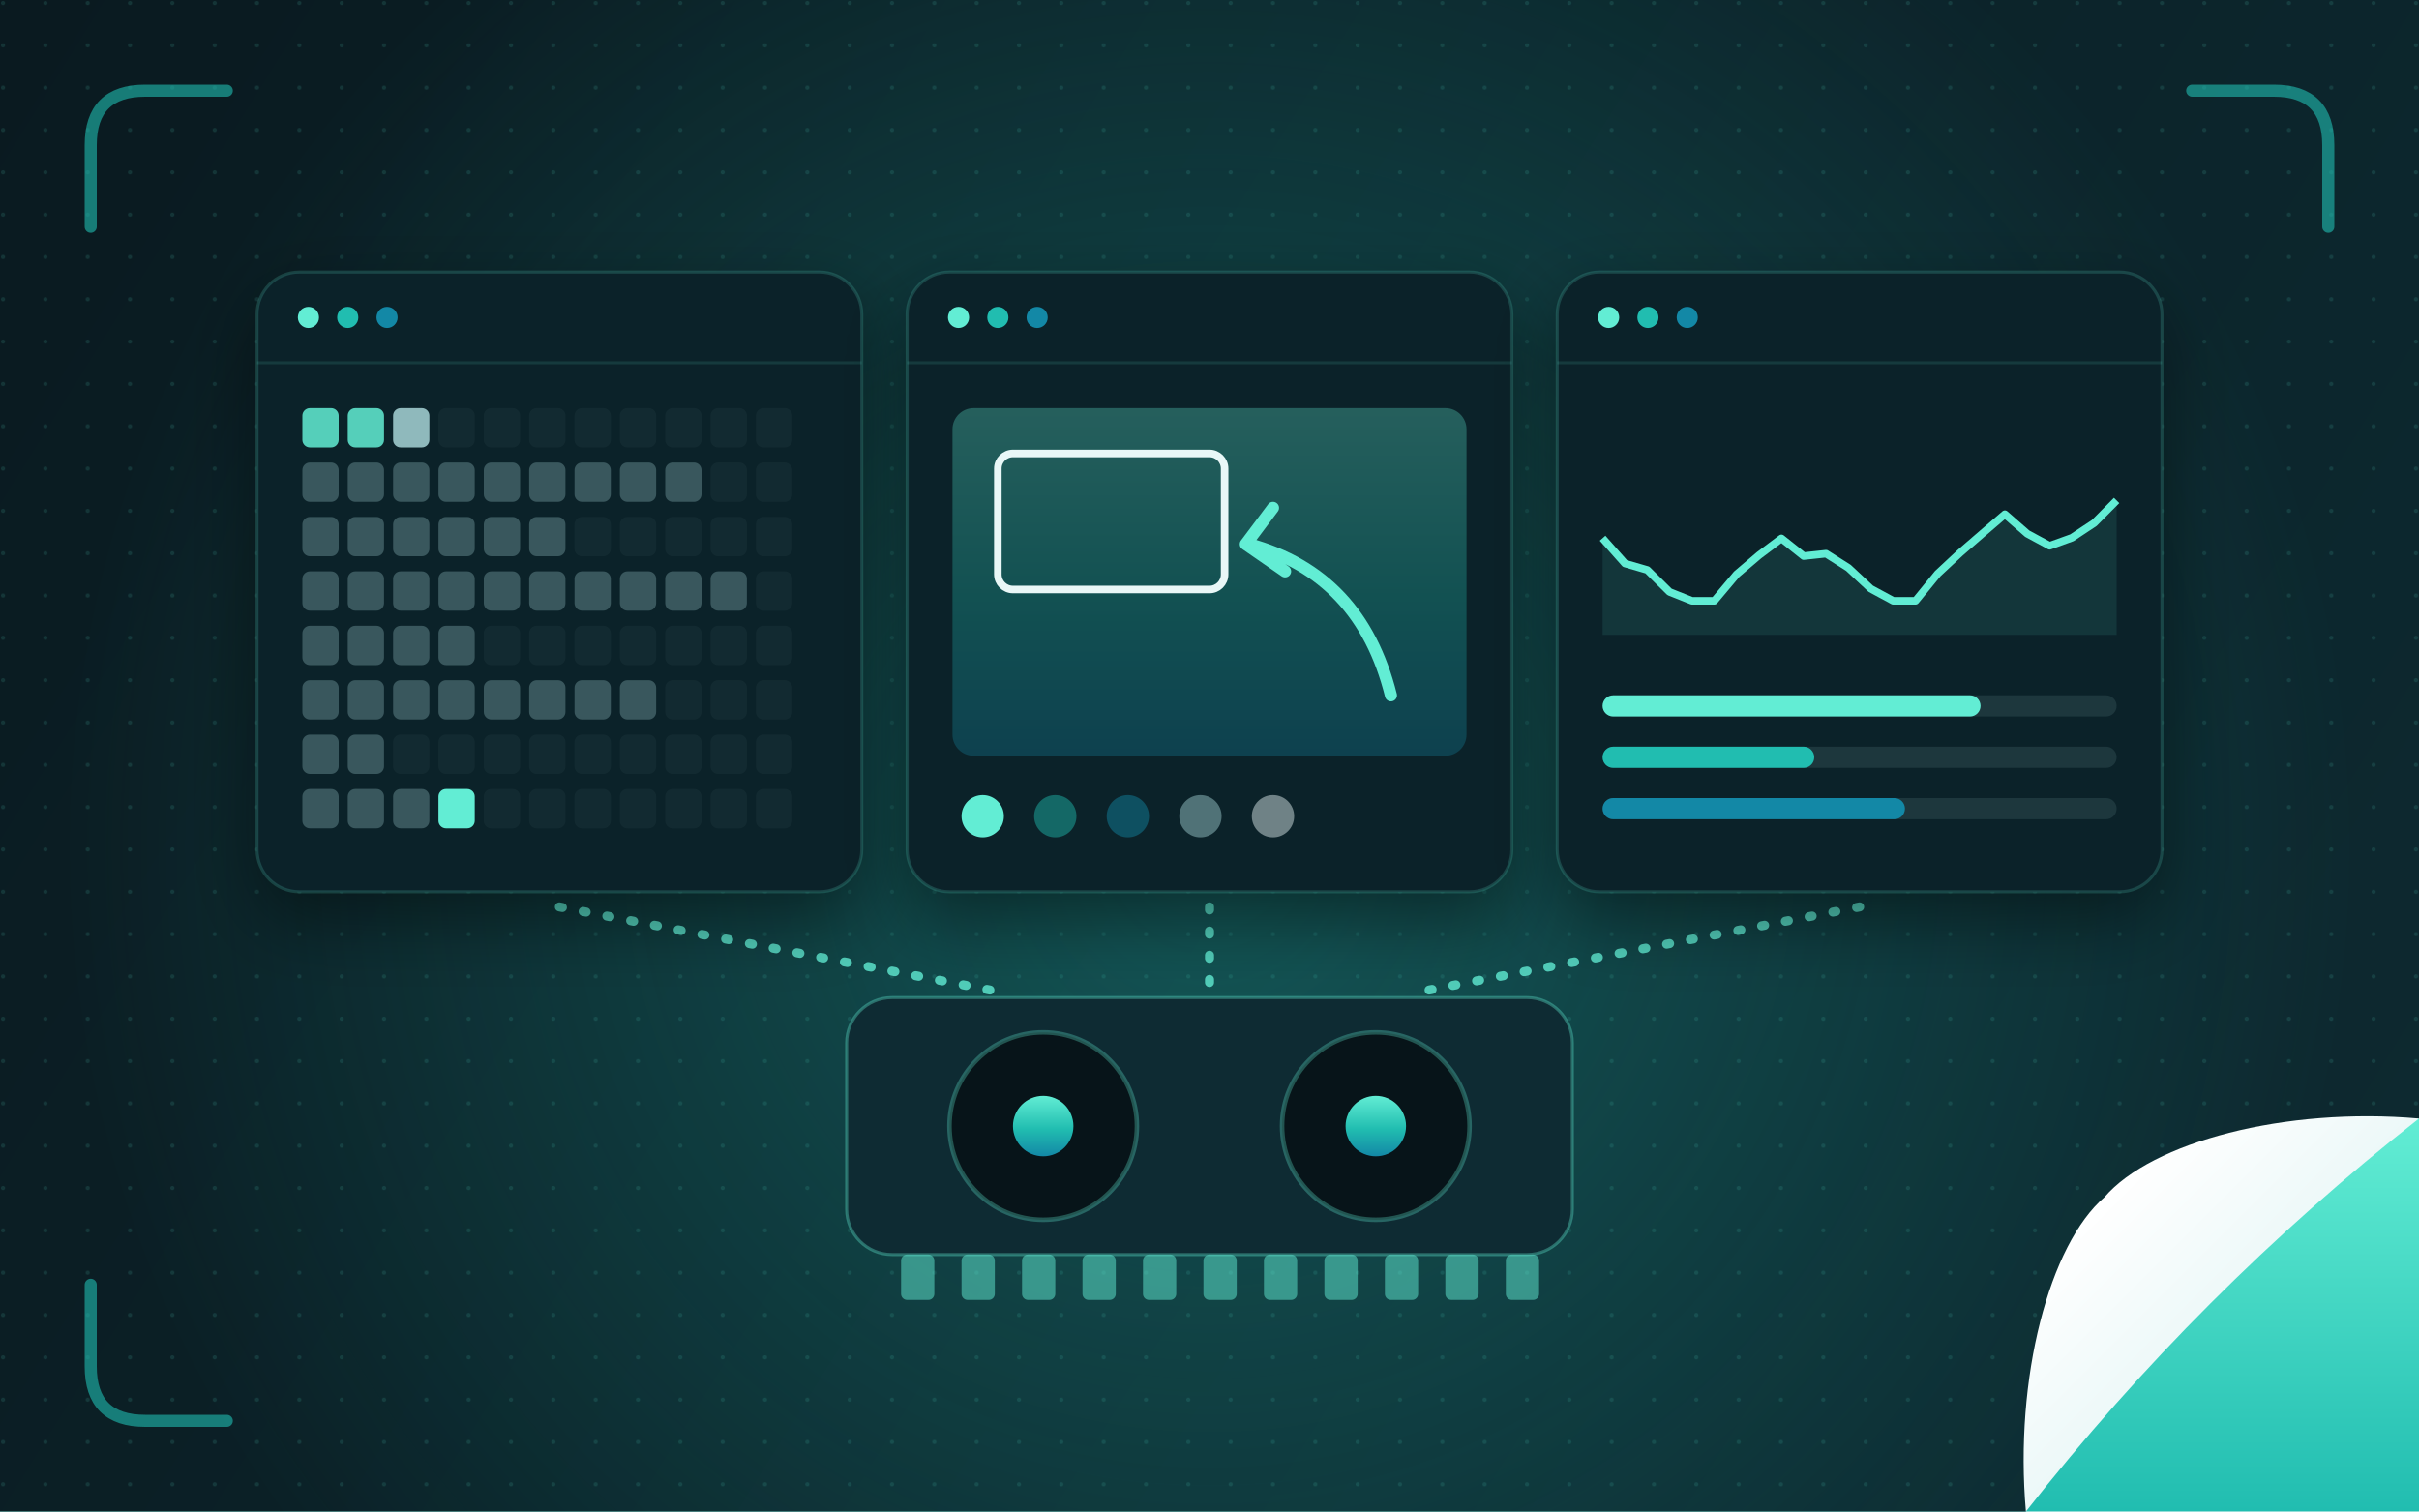
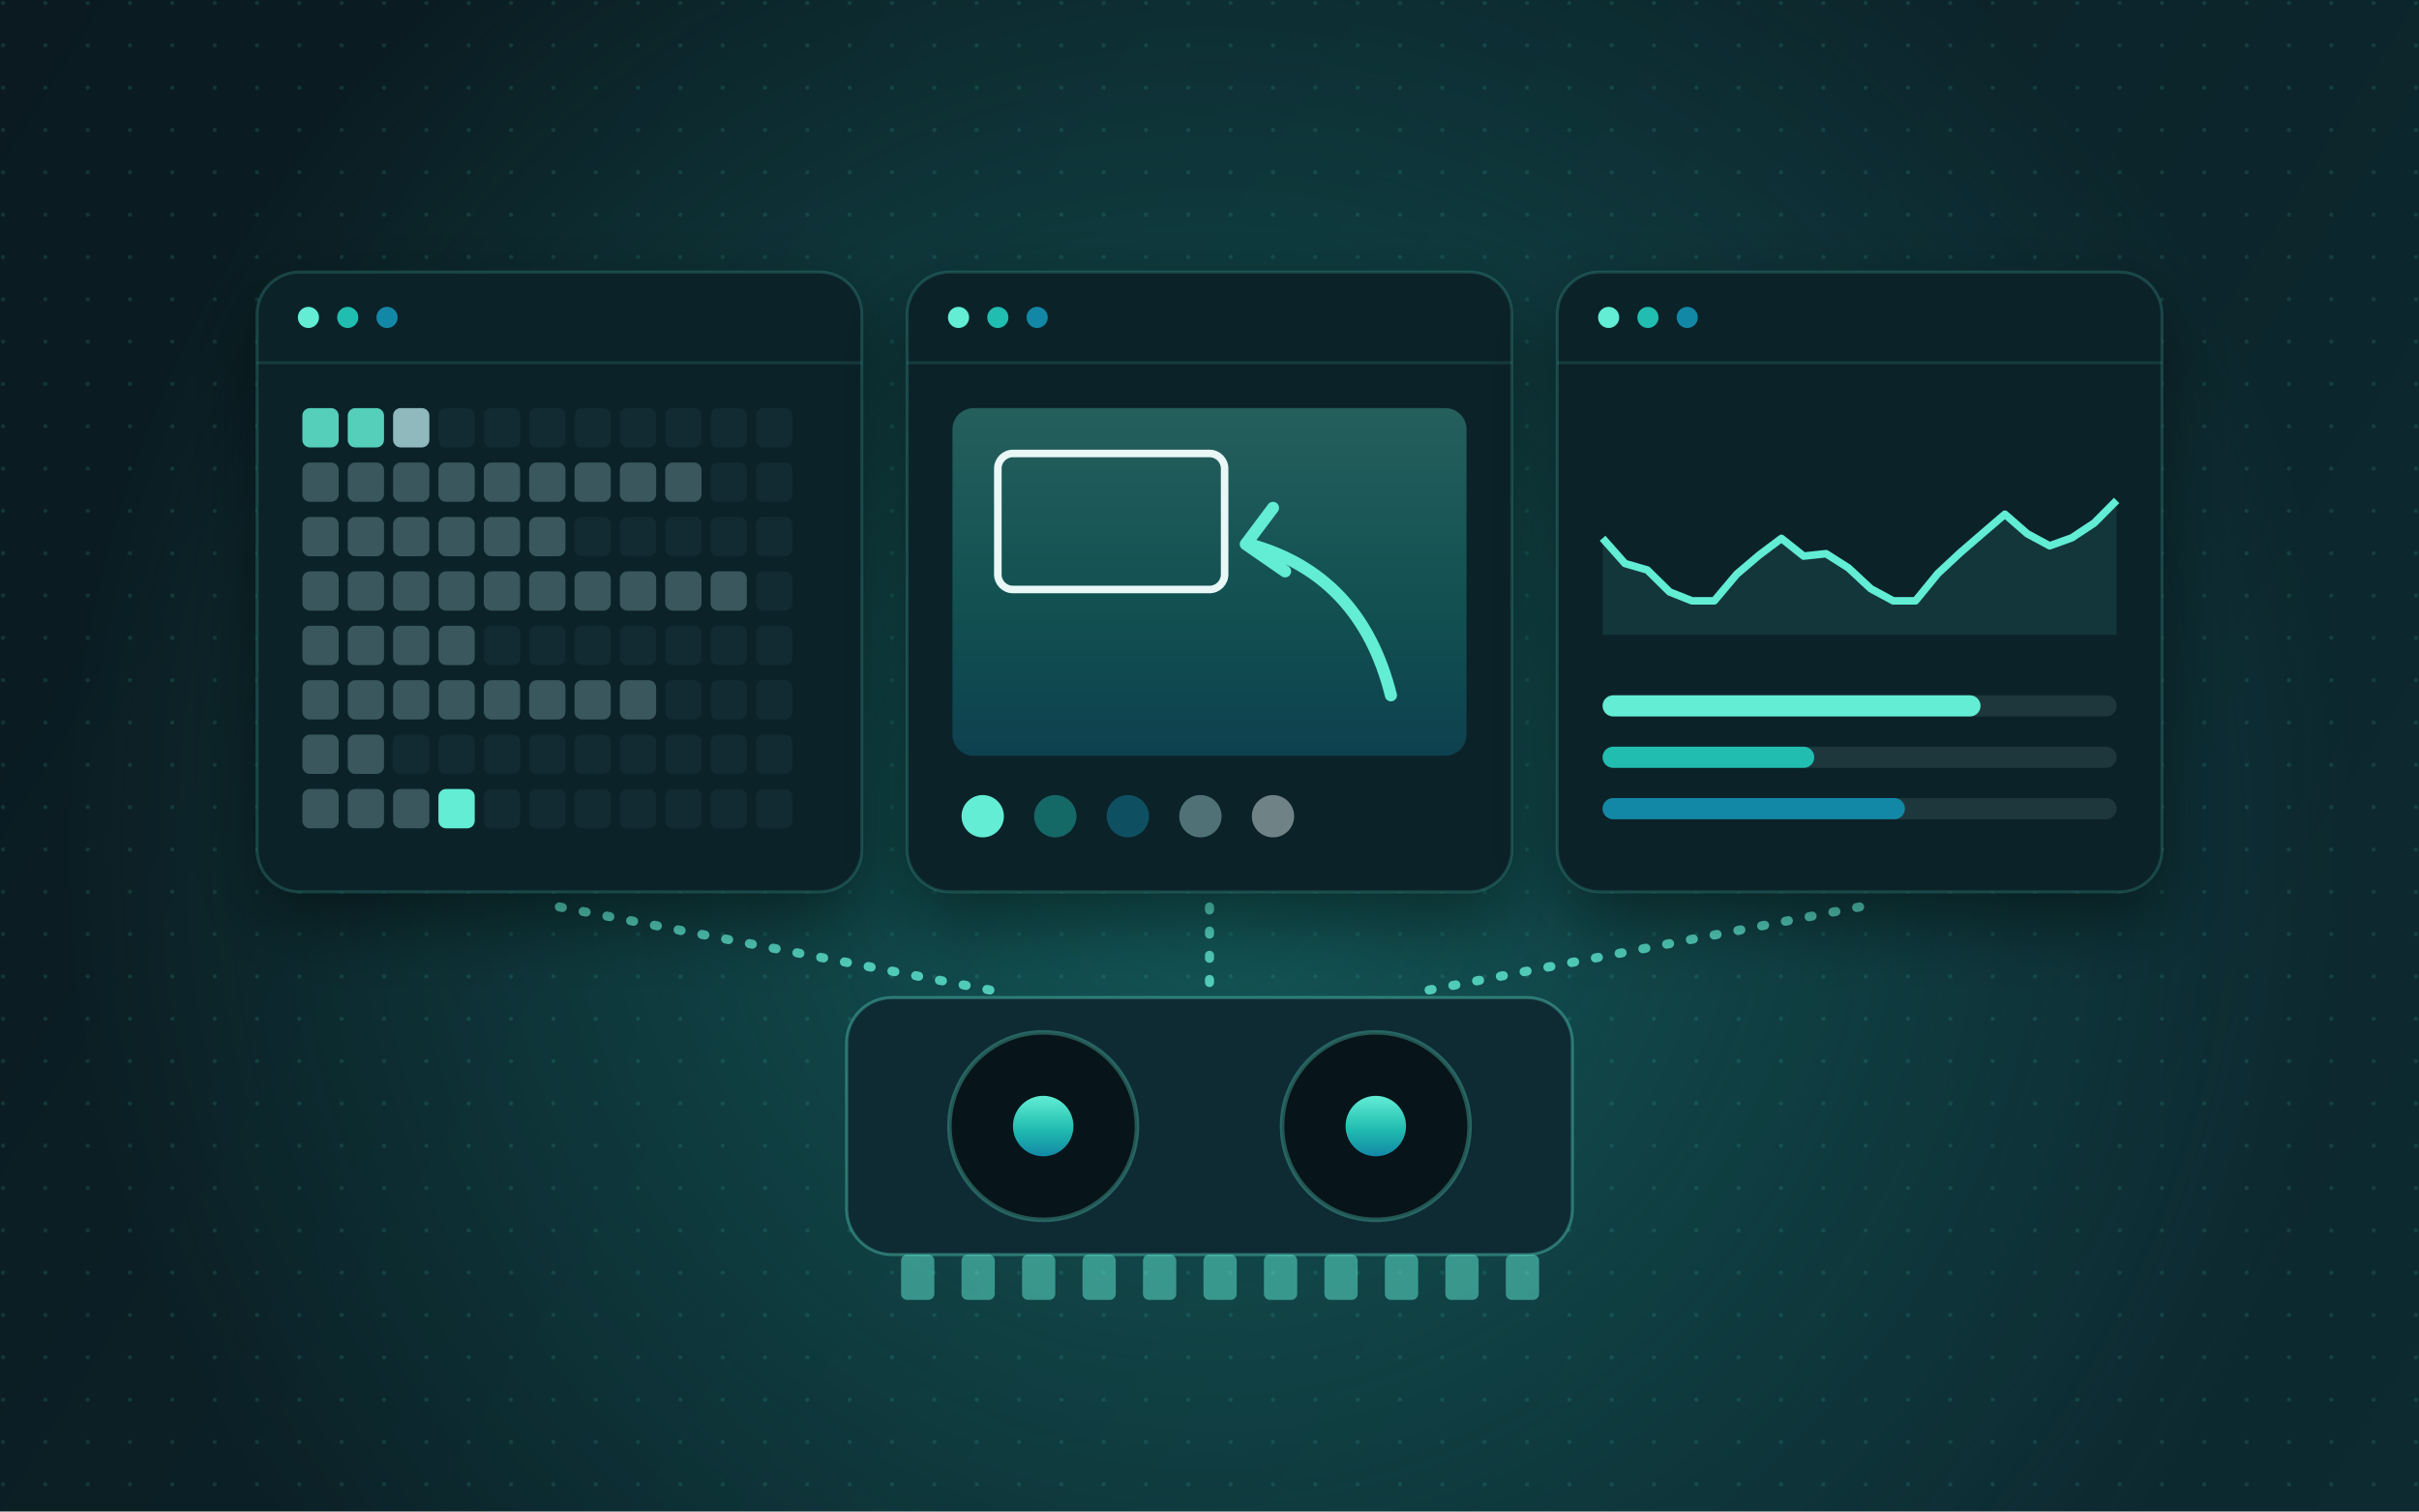
<svg xmlns="http://www.w3.org/2000/svg" width="1600" height="1000" viewBox="0 0 1600 1000" role="img">
  <defs>
    <linearGradient id="g3-bg" x1="0" y1="0" x2="1600" y2="1000" gradientUnits="userSpaceOnUse">
      <stop offset="0" stop-color="#0A1A20" />
      <stop offset="1" stop-color="#0D2A31" />
    </linearGradient>
    <radialGradient id="g3-glow" cx="800" cy="560" r="760" gradientUnits="userSpaceOnUse">
      <stop offset="0" stop-color="#21BDB0" stop-opacity="0.34" />
      <stop offset="1" stop-color="#21BDB0" stop-opacity="0" />
    </radialGradient>
    <linearGradient id="g3-tile" x1="0" y1="0" x2="0" y2="1">
      <stop offset="0" stop-color="#62EDD4" />
      <stop offset="0.55" stop-color="#21BDB0" />
      <stop offset="1" stop-color="#1388A6" />
    </linearGradient>
-     <linearGradient id="g3-back" x1="0" y1="740" x2="0" y2="1000" gradientUnits="userSpaceOnUse">
-       <stop offset="0" stop-color="#62EDD4" />
-       <stop offset="1" stop-color="#21BDB0" />
-     </linearGradient>
-     <linearGradient id="g3-flap" x1="1574" y1="974" x2="1392" y2="792" gradientUnits="userSpaceOnUse">
-       <stop offset="0" stop-color="#A6D3D6" />
-       <stop offset="0.5" stop-color="#E9F7F7" />
-       <stop offset="1" stop-color="#FFFFFF" />
-     </linearGradient>
    <linearGradient id="g3-line" x1="0" y1="0" x2="1" y2="0">
      <stop offset="0" stop-color="#62EDD4" stop-opacity="0" />
      <stop offset="0.5" stop-color="#62EDD4" />
      <stop offset="1" stop-color="#62EDD4" stop-opacity="0" />
    </linearGradient>
    <pattern id="g3-dots" width="28" height="28" patternUnits="userSpaceOnUse">
      <circle cx="2" cy="2" r="1.4" fill="#62EDD4" fill-opacity="0.12" />
    </pattern>
    <filter id="g3-soft" x="-30%" y="-30%" width="160%" height="160%">
      <feGaussianBlur stdDeviation="24" />
    </filter>
-     <clipPath id="g3-cut">
-       <path d="M0 0H1600V740Q1390 790 1340 1000H0Z" />
-     </clipPath>
  </defs>
-   <rect width="1600" height="1000" fill="url(#g3-back)" />
-   <g clip-path="url(#g3-cut)">
-     <rect width="1600" height="1000" fill="url(#g3-bg)" />
-     <rect width="1600" height="1000" fill="url(#g3-dots)" />
-     <rect width="1600" height="1000" fill="url(#g3-glow)" />
-     <g transform="translate(560 660)">
-       <rect width="480" height="170" rx="30" fill="#0E2B33" stroke="#62EDD4" stroke-opacity="0.35" stroke-width="2" />
-       <circle cx="130" cy="85" r="62" fill="#071419" stroke="#62EDD4" stroke-opacity="0.3" stroke-width="3" />
-       <circle cx="130" cy="85" r="20" fill="url(#g3-tile)" />
-       <circle cx="350" cy="85" r="62" fill="#071419" stroke="#62EDD4" stroke-opacity="0.3" stroke-width="3" />
-       <circle cx="350" cy="85" r="20" fill="url(#g3-tile)" />
-       <rect x="36" y="170" width="22" height="30" rx="4" fill="#62EDD4" fill-opacity="0.5" />
-       <rect x="76" y="170" width="22" height="30" rx="4" fill="#62EDD4" fill-opacity="0.5" />
-       <rect x="116" y="170" width="22" height="30" rx="4" fill="#62EDD4" fill-opacity="0.5" />
-       <rect x="156" y="170" width="22" height="30" rx="4" fill="#62EDD4" fill-opacity="0.5" />
-       <rect x="196" y="170" width="22" height="30" rx="4" fill="#62EDD4" fill-opacity="0.5" />
-       <rect x="236" y="170" width="22" height="30" rx="4" fill="#62EDD4" fill-opacity="0.5" />
-       <rect x="276" y="170" width="22" height="30" rx="4" fill="#62EDD4" fill-opacity="0.5" />
-       <rect x="316" y="170" width="22" height="30" rx="4" fill="#62EDD4" fill-opacity="0.5" />
-       <rect x="356" y="170" width="22" height="30" rx="4" fill="#62EDD4" fill-opacity="0.5" />
-       <rect x="396" y="170" width="22" height="30" rx="4" fill="#62EDD4" fill-opacity="0.5" />
-       <rect x="436" y="170" width="22" height="30" rx="4" fill="#62EDD4" fill-opacity="0.5" />
-     </g>
-     <path d="M370 600L660 656" stroke="#62EDD4" stroke-opacity="0.8" stroke-width="6" stroke-dasharray="2 14" stroke-linecap="round" />
-     <path d="M800 600L800 656" stroke="#62EDD4" stroke-opacity="0.8" stroke-width="6" stroke-dasharray="2 14" stroke-linecap="round" />
-     <path d="M1230 600L940 656" stroke="#62EDD4" stroke-opacity="0.8" stroke-width="6" stroke-dasharray="2 14" stroke-linecap="round" />
-     <rect x="170" y="198" width="400" height="410" rx="28" fill="#000" fill-opacity="0.45" filter="url(#g3-soft)" />
-     <rect x="170" y="180" width="400" height="410" rx="28" fill="#0B2229" stroke="#62EDD4" stroke-opacity="0.18" stroke-width="2" />
-     <path d="M170 240H570" stroke="#62EDD4" stroke-opacity="0.12" stroke-width="2" />
-     <circle cx="204" cy="210" r="7" fill="#62EDD4" />
-     <circle cx="230" cy="210" r="7" fill="#21BDB0" />
-     <circle cx="256" cy="210" r="7" fill="#1388A6" />
-     <rect x="600" y="198" width="400" height="410" rx="28" fill="#000" fill-opacity="0.45" filter="url(#g3-soft)" />
-     <rect x="600" y="180" width="400" height="410" rx="28" fill="#0B2229" stroke="#62EDD4" stroke-opacity="0.18" stroke-width="2" />
-     <path d="M600 240H1000" stroke="#62EDD4" stroke-opacity="0.12" stroke-width="2" />
-     <circle cx="634" cy="210" r="7" fill="#62EDD4" />
-     <circle cx="660" cy="210" r="7" fill="#21BDB0" />
-     <circle cx="686" cy="210" r="7" fill="#1388A6" />
-     <rect x="1030" y="198" width="400" height="410" rx="28" fill="#000" fill-opacity="0.45" filter="url(#g3-soft)" />
-     <rect x="1030" y="180" width="400" height="410" rx="28" fill="#0B2229" stroke="#62EDD4" stroke-opacity="0.18" stroke-width="2" />
-     <path d="M1030 240H1430" stroke="#62EDD4" stroke-opacity="0.12" stroke-width="2" />
-     <circle cx="1064" cy="210" r="7" fill="#62EDD4" />
-     <circle cx="1090" cy="210" r="7" fill="#21BDB0" />
-     <circle cx="1116" cy="210" r="7" fill="#1388A6" />
-     <rect x="200" y="270" width="24" height="26" rx="5" fill="#62EDD4" fill-opacity="0.85" />
-     <rect x="230" y="270" width="24" height="26" rx="5" fill="#62EDD4" fill-opacity="0.85" />
-     <rect x="260" y="270" width="24" height="26" rx="5" fill="#A6D3D6" fill-opacity="0.85" />
-     <rect x="290" y="270" width="24" height="26" rx="5" fill="#A6D3D6" fill-opacity="0.05" />
-     <rect x="320" y="270" width="24" height="26" rx="5" fill="#A6D3D6" fill-opacity="0.05" />
-     <rect x="350" y="270" width="24" height="26" rx="5" fill="#A6D3D6" fill-opacity="0.05" />
-     <rect x="380" y="270" width="24" height="26" rx="5" fill="#A6D3D6" fill-opacity="0.05" />
-     <rect x="410" y="270" width="24" height="26" rx="5" fill="#A6D3D6" fill-opacity="0.05" />
-     <rect x="440" y="270" width="24" height="26" rx="5" fill="#A6D3D6" fill-opacity="0.05" />
-     <rect x="470" y="270" width="24" height="26" rx="5" fill="#A6D3D6" fill-opacity="0.05" />
-     <rect x="500" y="270" width="24" height="26" rx="5" fill="#A6D3D6" fill-opacity="0.05" />
-     <rect x="200" y="306" width="24" height="26" rx="5" fill="#A6D3D6" fill-opacity="0.3" />
-     <rect x="230" y="306" width="24" height="26" rx="5" fill="#A6D3D6" fill-opacity="0.3" />
-     <rect x="260" y="306" width="24" height="26" rx="5" fill="#A6D3D6" fill-opacity="0.3" />
-     <rect x="290" y="306" width="24" height="26" rx="5" fill="#A6D3D6" fill-opacity="0.3" />
-     <rect x="320" y="306" width="24" height="26" rx="5" fill="#A6D3D6" fill-opacity="0.3" />
-     <rect x="350" y="306" width="24" height="26" rx="5" fill="#A6D3D6" fill-opacity="0.3" />
-     <rect x="380" y="306" width="24" height="26" rx="5" fill="#A6D3D6" fill-opacity="0.3" />
-     <rect x="410" y="306" width="24" height="26" rx="5" fill="#A6D3D6" fill-opacity="0.3" />
-     <rect x="440" y="306" width="24" height="26" rx="5" fill="#A6D3D6" fill-opacity="0.3" />
-     <rect x="470" y="306" width="24" height="26" rx="5" fill="#A6D3D6" fill-opacity="0.05" />
-     <rect x="500" y="306" width="24" height="26" rx="5" fill="#A6D3D6" fill-opacity="0.05" />
-     <rect x="200" y="342" width="24" height="26" rx="5" fill="#A6D3D6" fill-opacity="0.3" />
-     <rect x="230" y="342" width="24" height="26" rx="5" fill="#A6D3D6" fill-opacity="0.3" />
-     <rect x="260" y="342" width="24" height="26" rx="5" fill="#A6D3D6" fill-opacity="0.3" />
-     <rect x="290" y="342" width="24" height="26" rx="5" fill="#A6D3D6" fill-opacity="0.3" />
-     <rect x="320" y="342" width="24" height="26" rx="5" fill="#A6D3D6" fill-opacity="0.3" />
-     <rect x="350" y="342" width="24" height="26" rx="5" fill="#A6D3D6" fill-opacity="0.3" />
-     <rect x="380" y="342" width="24" height="26" rx="5" fill="#A6D3D6" fill-opacity="0.05" />
-     <rect x="410" y="342" width="24" height="26" rx="5" fill="#A6D3D6" fill-opacity="0.05" />
-     <rect x="440" y="342" width="24" height="26" rx="5" fill="#A6D3D6" fill-opacity="0.05" />
-     <rect x="470" y="342" width="24" height="26" rx="5" fill="#A6D3D6" fill-opacity="0.05" />
-     <rect x="500" y="342" width="24" height="26" rx="5" fill="#A6D3D6" fill-opacity="0.05" />
-     <rect x="200" y="378" width="24" height="26" rx="5" fill="#A6D3D6" fill-opacity="0.3" />
-     <rect x="230" y="378" width="24" height="26" rx="5" fill="#A6D3D6" fill-opacity="0.3" />
-     <rect x="260" y="378" width="24" height="26" rx="5" fill="#A6D3D6" fill-opacity="0.3" />
-     <rect x="290" y="378" width="24" height="26" rx="5" fill="#A6D3D6" fill-opacity="0.3" />
-     <rect x="320" y="378" width="24" height="26" rx="5" fill="#A6D3D6" fill-opacity="0.3" />
-     <rect x="350" y="378" width="24" height="26" rx="5" fill="#A6D3D6" fill-opacity="0.3" />
-     <rect x="380" y="378" width="24" height="26" rx="5" fill="#A6D3D6" fill-opacity="0.3" />
-     <rect x="410" y="378" width="24" height="26" rx="5" fill="#A6D3D6" fill-opacity="0.3" />
-     <rect x="440" y="378" width="24" height="26" rx="5" fill="#A6D3D6" fill-opacity="0.3" />
-     <rect x="470" y="378" width="24" height="26" rx="5" fill="#A6D3D6" fill-opacity="0.3" />
-     <rect x="500" y="378" width="24" height="26" rx="5" fill="#A6D3D6" fill-opacity="0.05" />
-     <rect x="200" y="414" width="24" height="26" rx="5" fill="#A6D3D6" fill-opacity="0.3" />
-     <rect x="230" y="414" width="24" height="26" rx="5" fill="#A6D3D6" fill-opacity="0.3" />
-     <rect x="260" y="414" width="24" height="26" rx="5" fill="#A6D3D6" fill-opacity="0.3" />
-     <rect x="290" y="414" width="24" height="26" rx="5" fill="#A6D3D6" fill-opacity="0.3" />
-     <rect x="320" y="414" width="24" height="26" rx="5" fill="#A6D3D6" fill-opacity="0.05" />
-     <rect x="350" y="414" width="24" height="26" rx="5" fill="#A6D3D6" fill-opacity="0.05" />
-     <rect x="380" y="414" width="24" height="26" rx="5" fill="#A6D3D6" fill-opacity="0.05" />
-     <rect x="410" y="414" width="24" height="26" rx="5" fill="#A6D3D6" fill-opacity="0.05" />
-     <rect x="440" y="414" width="24" height="26" rx="5" fill="#A6D3D6" fill-opacity="0.05" />
-     <rect x="470" y="414" width="24" height="26" rx="5" fill="#A6D3D6" fill-opacity="0.05" />
-     <rect x="500" y="414" width="24" height="26" rx="5" fill="#A6D3D6" fill-opacity="0.05" />
-     <rect x="200" y="450" width="24" height="26" rx="5" fill="#A6D3D6" fill-opacity="0.3" />
-     <rect x="230" y="450" width="24" height="26" rx="5" fill="#A6D3D6" fill-opacity="0.3" />
-     <rect x="260" y="450" width="24" height="26" rx="5" fill="#A6D3D6" fill-opacity="0.3" />
-     <rect x="290" y="450" width="24" height="26" rx="5" fill="#A6D3D6" fill-opacity="0.3" />
-     <rect x="320" y="450" width="24" height="26" rx="5" fill="#A6D3D6" fill-opacity="0.3" />
-     <rect x="350" y="450" width="24" height="26" rx="5" fill="#A6D3D6" fill-opacity="0.3" />
-     <rect x="380" y="450" width="24" height="26" rx="5" fill="#A6D3D6" fill-opacity="0.3" />
-     <rect x="410" y="450" width="24" height="26" rx="5" fill="#A6D3D6" fill-opacity="0.3" />
-     <rect x="440" y="450" width="24" height="26" rx="5" fill="#A6D3D6" fill-opacity="0.05" />
-     <rect x="470" y="450" width="24" height="26" rx="5" fill="#A6D3D6" fill-opacity="0.05" />
-     <rect x="500" y="450" width="24" height="26" rx="5" fill="#A6D3D6" fill-opacity="0.05" />
-     <rect x="200" y="486" width="24" height="26" rx="5" fill="#A6D3D6" fill-opacity="0.3" />
-     <rect x="230" y="486" width="24" height="26" rx="5" fill="#A6D3D6" fill-opacity="0.3" />
-     <rect x="260" y="486" width="24" height="26" rx="5" fill="#A6D3D6" fill-opacity="0.05" />
-     <rect x="290" y="486" width="24" height="26" rx="5" fill="#A6D3D6" fill-opacity="0.05" />
-     <rect x="320" y="486" width="24" height="26" rx="5" fill="#A6D3D6" fill-opacity="0.05" />
-     <rect x="350" y="486" width="24" height="26" rx="5" fill="#A6D3D6" fill-opacity="0.05" />
-     <rect x="380" y="486" width="24" height="26" rx="5" fill="#A6D3D6" fill-opacity="0.05" />
-     <rect x="410" y="486" width="24" height="26" rx="5" fill="#A6D3D6" fill-opacity="0.05" />
-     <rect x="440" y="486" width="24" height="26" rx="5" fill="#A6D3D6" fill-opacity="0.05" />
-     <rect x="470" y="486" width="24" height="26" rx="5" fill="#A6D3D6" fill-opacity="0.05" />
-     <rect x="500" y="486" width="24" height="26" rx="5" fill="#A6D3D6" fill-opacity="0.05" />
-     <rect x="200" y="522" width="24" height="26" rx="5" fill="#A6D3D6" fill-opacity="0.3" />
-     <rect x="230" y="522" width="24" height="26" rx="5" fill="#A6D3D6" fill-opacity="0.3" />
-     <rect x="260" y="522" width="24" height="26" rx="5" fill="#A6D3D6" fill-opacity="0.3" />
-     <rect x="290" y="522" width="24" height="26" rx="5" fill="#A6D3D6" fill-opacity="0.05" />
-     <rect x="320" y="522" width="24" height="26" rx="5" fill="#A6D3D6" fill-opacity="0.05" />
-     <rect x="350" y="522" width="24" height="26" rx="5" fill="#A6D3D6" fill-opacity="0.05" />
-     <rect x="380" y="522" width="24" height="26" rx="5" fill="#A6D3D6" fill-opacity="0.05" />
-     <rect x="410" y="522" width="24" height="26" rx="5" fill="#A6D3D6" fill-opacity="0.05" />
-     <rect x="440" y="522" width="24" height="26" rx="5" fill="#A6D3D6" fill-opacity="0.05" />
-     <rect x="470" y="522" width="24" height="26" rx="5" fill="#A6D3D6" fill-opacity="0.05" />
-     <rect x="500" y="522" width="24" height="26" rx="5" fill="#A6D3D6" fill-opacity="0.05" />
-     <rect x="290" y="522" width="24" height="26" rx="5" fill="#62EDD4" />
-     <rect x="630" y="270" width="340" height="230" rx="14" fill="url(#g3-tile)" fill-opacity="0.3" />
-     <rect x="660" y="300" width="150" height="90" rx="10" fill="none" stroke="#E9F7F7" stroke-width="5" />
-     <path d="M920 460Q900 380 826 360M842 336l-18 24 26 18" fill="none" stroke="#62EDD4" stroke-width="8" stroke-linecap="round" stroke-linejoin="round" />
-     <circle cx="650" cy="540" r="14" fill="#62EDD4" fill-opacity="1" />
-     <circle cx="698" cy="540" r="14" fill="#21BDB0" fill-opacity="0.45" />
-     <circle cx="746" cy="540" r="14" fill="#1388A6" fill-opacity="0.45" />
-     <circle cx="794" cy="540" r="14" fill="#A6D3D6" fill-opacity="0.45" />
-     <circle cx="842" cy="540" r="14" fill="#E9F7F7" fill-opacity="0.45" />
-     <path d="M1060.0 356.1 L1074.8 372.8 L1089.6 377.1 L1104.3 391.6 L1119.1 397.5 L1133.9 397.5 L1148.7 379.9 L1163.5 367.3 L1178.3 356.2 L1193.0 367.9 L1207.8 366.3 L1222.6 375.7 L1237.4 389.5 L1252.2 397.5 L1267.0 397.5 L1281.7 379.5 L1296.5 365.7 L1311.3 352.9 L1326.1 340.2 L1340.9 353.1 L1355.7 361.1 L1370.4 355.8 L1385.2 346.0 L1400.0 331.1" fill="none" stroke="#62EDD4" stroke-width="5" stroke-linejoin="round" />
-     <path d="M1060.0 356.1 L1074.8 372.8 L1089.6 377.1 L1104.3 391.6 L1119.1 397.5 L1133.9 397.5 L1148.7 379.9 L1163.5 367.3 L1178.3 356.2 L1193.0 367.9 L1207.8 366.3 L1222.6 375.7 L1237.4 389.5 L1252.2 397.5 L1267.0 397.5 L1281.7 379.5 L1296.5 365.7 L1311.3 352.9 L1326.1 340.2 L1340.9 353.1 L1355.7 361.1 L1370.4 355.8 L1385.2 346.0 L1400.0 331.1 L1400 420 L1060 420Z" fill="#62EDD4" fill-opacity="0.1" />
-     <rect x="1060" y="460" width="340" height="14" rx="7" fill="#A6D3D6" fill-opacity="0.12" />
-     <rect x="1060" y="460" width="250" height="14" rx="7" fill="#62EDD4" />
-     <rect x="1060" y="494" width="340" height="14" rx="7" fill="#A6D3D6" fill-opacity="0.12" />
-     <rect x="1060" y="494" width="140" height="14" rx="7" fill="#21BDB0" />
-     <rect x="1060" y="528" width="340" height="14" rx="7" fill="#A6D3D6" fill-opacity="0.12" />
-     <rect x="1060" y="528" width="200" height="14" rx="7" fill="#1388A6" />
+   <rect width="1600" height="1000" fill="url(#g3-bg)" />
+   <rect width="1600" height="1000" fill="url(#g3-dots)" />
+   <rect width="1600" height="1000" fill="url(#g3-glow)" />
+   <g transform="translate(560 660)">
+     <rect width="480" height="170" rx="30" fill="#0E2B33" stroke="#62EDD4" stroke-opacity="0.35" stroke-width="2" />
+     <circle cx="130" cy="85" r="62" fill="#071419" stroke="#62EDD4" stroke-opacity="0.3" stroke-width="3" />
+     <circle cx="130" cy="85" r="20" fill="url(#g3-tile)" />
+     <circle cx="350" cy="85" r="62" fill="#071419" stroke="#62EDD4" stroke-opacity="0.3" stroke-width="3" />
+     <circle cx="350" cy="85" r="20" fill="url(#g3-tile)" />
+     <rect x="36" y="170" width="22" height="30" rx="4" fill="#62EDD4" fill-opacity="0.5" />
+     <rect x="76" y="170" width="22" height="30" rx="4" fill="#62EDD4" fill-opacity="0.5" />
+     <rect x="116" y="170" width="22" height="30" rx="4" fill="#62EDD4" fill-opacity="0.5" />
+     <rect x="156" y="170" width="22" height="30" rx="4" fill="#62EDD4" fill-opacity="0.5" />
+     <rect x="196" y="170" width="22" height="30" rx="4" fill="#62EDD4" fill-opacity="0.5" />
+     <rect x="236" y="170" width="22" height="30" rx="4" fill="#62EDD4" fill-opacity="0.5" />
+     <rect x="276" y="170" width="22" height="30" rx="4" fill="#62EDD4" fill-opacity="0.5" />
+     <rect x="316" y="170" width="22" height="30" rx="4" fill="#62EDD4" fill-opacity="0.5" />
+     <rect x="356" y="170" width="22" height="30" rx="4" fill="#62EDD4" fill-opacity="0.5" />
+     <rect x="396" y="170" width="22" height="30" rx="4" fill="#62EDD4" fill-opacity="0.5" />
+     <rect x="436" y="170" width="22" height="30" rx="4" fill="#62EDD4" fill-opacity="0.5" />
  </g>
-   <path d="M1600 740C1511.6 732.2 1423.2 755.6 1392 792C1355.6 823.2 1332.2 911.6 1340 1000Q1454.4 854.4 1600 740Z" fill="url(#g3-flap)" />
-   <path d="M60 150V96Q60 60 96 60H150M1540 150V96Q1540 60 1504 60H1450M60 850V904Q60 940 96 940H150" fill="none" stroke="#21BDB0" stroke-opacity="0.6" stroke-width="8" stroke-linecap="round" />
+   <path d="M370 600L660 656" stroke="#62EDD4" stroke-opacity="0.8" stroke-width="6" stroke-dasharray="2 14" stroke-linecap="round" />
+   <path d="M800 600L800 656" stroke="#62EDD4" stroke-opacity="0.8" stroke-width="6" stroke-dasharray="2 14" stroke-linecap="round" />
+   <path d="M1230 600L940 656" stroke="#62EDD4" stroke-opacity="0.8" stroke-width="6" stroke-dasharray="2 14" stroke-linecap="round" />
+   <rect x="170" y="198" width="400" height="410" rx="28" fill="#000" fill-opacity="0.45" filter="url(#g3-soft)" />
+   <rect x="170" y="180" width="400" height="410" rx="28" fill="#0B2229" stroke="#62EDD4" stroke-opacity="0.18" stroke-width="2" />
+   <path d="M170 240H570" stroke="#62EDD4" stroke-opacity="0.12" stroke-width="2" />
+   <circle cx="204" cy="210" r="7" fill="#62EDD4" />
+   <circle cx="230" cy="210" r="7" fill="#21BDB0" />
+   <circle cx="256" cy="210" r="7" fill="#1388A6" />
+   <rect x="600" y="198" width="400" height="410" rx="28" fill="#000" fill-opacity="0.45" filter="url(#g3-soft)" />
+   <rect x="600" y="180" width="400" height="410" rx="28" fill="#0B2229" stroke="#62EDD4" stroke-opacity="0.18" stroke-width="2" />
+   <path d="M600 240H1000" stroke="#62EDD4" stroke-opacity="0.12" stroke-width="2" />
+   <circle cx="634" cy="210" r="7" fill="#62EDD4" />
+   <circle cx="660" cy="210" r="7" fill="#21BDB0" />
+   <circle cx="686" cy="210" r="7" fill="#1388A6" />
+   <rect x="1030" y="198" width="400" height="410" rx="28" fill="#000" fill-opacity="0.45" filter="url(#g3-soft)" />
+   <rect x="1030" y="180" width="400" height="410" rx="28" fill="#0B2229" stroke="#62EDD4" stroke-opacity="0.18" stroke-width="2" />
+   <path d="M1030 240H1430" stroke="#62EDD4" stroke-opacity="0.12" stroke-width="2" />
+   <circle cx="1064" cy="210" r="7" fill="#62EDD4" />
+   <circle cx="1090" cy="210" r="7" fill="#21BDB0" />
+   <circle cx="1116" cy="210" r="7" fill="#1388A6" />
+   <rect x="200" y="270" width="24" height="26" rx="5" fill="#62EDD4" fill-opacity="0.85" />
+   <rect x="230" y="270" width="24" height="26" rx="5" fill="#62EDD4" fill-opacity="0.85" />
+   <rect x="260" y="270" width="24" height="26" rx="5" fill="#A6D3D6" fill-opacity="0.85" />
+   <rect x="290" y="270" width="24" height="26" rx="5" fill="#A6D3D6" fill-opacity="0.05" />
+   <rect x="320" y="270" width="24" height="26" rx="5" fill="#A6D3D6" fill-opacity="0.05" />
+   <rect x="350" y="270" width="24" height="26" rx="5" fill="#A6D3D6" fill-opacity="0.05" />
+   <rect x="380" y="270" width="24" height="26" rx="5" fill="#A6D3D6" fill-opacity="0.05" />
+   <rect x="410" y="270" width="24" height="26" rx="5" fill="#A6D3D6" fill-opacity="0.05" />
+   <rect x="440" y="270" width="24" height="26" rx="5" fill="#A6D3D6" fill-opacity="0.05" />
+   <rect x="470" y="270" width="24" height="26" rx="5" fill="#A6D3D6" fill-opacity="0.05" />
+   <rect x="500" y="270" width="24" height="26" rx="5" fill="#A6D3D6" fill-opacity="0.05" />
+   <rect x="200" y="306" width="24" height="26" rx="5" fill="#A6D3D6" fill-opacity="0.3" />
+   <rect x="230" y="306" width="24" height="26" rx="5" fill="#A6D3D6" fill-opacity="0.3" />
+   <rect x="260" y="306" width="24" height="26" rx="5" fill="#A6D3D6" fill-opacity="0.3" />
+   <rect x="290" y="306" width="24" height="26" rx="5" fill="#A6D3D6" fill-opacity="0.3" />
+   <rect x="320" y="306" width="24" height="26" rx="5" fill="#A6D3D6" fill-opacity="0.3" />
+   <rect x="350" y="306" width="24" height="26" rx="5" fill="#A6D3D6" fill-opacity="0.3" />
+   <rect x="380" y="306" width="24" height="26" rx="5" fill="#A6D3D6" fill-opacity="0.3" />
+   <rect x="410" y="306" width="24" height="26" rx="5" fill="#A6D3D6" fill-opacity="0.3" />
+   <rect x="440" y="306" width="24" height="26" rx="5" fill="#A6D3D6" fill-opacity="0.3" />
+   <rect x="470" y="306" width="24" height="26" rx="5" fill="#A6D3D6" fill-opacity="0.05" />
+   <rect x="500" y="306" width="24" height="26" rx="5" fill="#A6D3D6" fill-opacity="0.05" />
+   <rect x="200" y="342" width="24" height="26" rx="5" fill="#A6D3D6" fill-opacity="0.3" />
+   <rect x="230" y="342" width="24" height="26" rx="5" fill="#A6D3D6" fill-opacity="0.3" />
+   <rect x="260" y="342" width="24" height="26" rx="5" fill="#A6D3D6" fill-opacity="0.3" />
+   <rect x="290" y="342" width="24" height="26" rx="5" fill="#A6D3D6" fill-opacity="0.3" />
+   <rect x="320" y="342" width="24" height="26" rx="5" fill="#A6D3D6" fill-opacity="0.3" />
+   <rect x="350" y="342" width="24" height="26" rx="5" fill="#A6D3D6" fill-opacity="0.3" />
+   <rect x="380" y="342" width="24" height="26" rx="5" fill="#A6D3D6" fill-opacity="0.05" />
+   <rect x="410" y="342" width="24" height="26" rx="5" fill="#A6D3D6" fill-opacity="0.05" />
+   <rect x="440" y="342" width="24" height="26" rx="5" fill="#A6D3D6" fill-opacity="0.05" />
+   <rect x="470" y="342" width="24" height="26" rx="5" fill="#A6D3D6" fill-opacity="0.05" />
+   <rect x="500" y="342" width="24" height="26" rx="5" fill="#A6D3D6" fill-opacity="0.05" />
+   <rect x="200" y="378" width="24" height="26" rx="5" fill="#A6D3D6" fill-opacity="0.3" />
+   <rect x="230" y="378" width="24" height="26" rx="5" fill="#A6D3D6" fill-opacity="0.3" />
+   <rect x="260" y="378" width="24" height="26" rx="5" fill="#A6D3D6" fill-opacity="0.3" />
+   <rect x="290" y="378" width="24" height="26" rx="5" fill="#A6D3D6" fill-opacity="0.3" />
+   <rect x="320" y="378" width="24" height="26" rx="5" fill="#A6D3D6" fill-opacity="0.3" />
+   <rect x="350" y="378" width="24" height="26" rx="5" fill="#A6D3D6" fill-opacity="0.3" />
+   <rect x="380" y="378" width="24" height="26" rx="5" fill="#A6D3D6" fill-opacity="0.3" />
+   <rect x="410" y="378" width="24" height="26" rx="5" fill="#A6D3D6" fill-opacity="0.3" />
+   <rect x="440" y="378" width="24" height="26" rx="5" fill="#A6D3D6" fill-opacity="0.3" />
+   <rect x="470" y="378" width="24" height="26" rx="5" fill="#A6D3D6" fill-opacity="0.3" />
+   <rect x="500" y="378" width="24" height="26" rx="5" fill="#A6D3D6" fill-opacity="0.05" />
+   <rect x="200" y="414" width="24" height="26" rx="5" fill="#A6D3D6" fill-opacity="0.3" />
+   <rect x="230" y="414" width="24" height="26" rx="5" fill="#A6D3D6" fill-opacity="0.3" />
+   <rect x="260" y="414" width="24" height="26" rx="5" fill="#A6D3D6" fill-opacity="0.3" />
+   <rect x="290" y="414" width="24" height="26" rx="5" fill="#A6D3D6" fill-opacity="0.3" />
+   <rect x="320" y="414" width="24" height="26" rx="5" fill="#A6D3D6" fill-opacity="0.05" />
+   <rect x="350" y="414" width="24" height="26" rx="5" fill="#A6D3D6" fill-opacity="0.05" />
+   <rect x="380" y="414" width="24" height="26" rx="5" fill="#A6D3D6" fill-opacity="0.05" />
+   <rect x="410" y="414" width="24" height="26" rx="5" fill="#A6D3D6" fill-opacity="0.05" />
+   <rect x="440" y="414" width="24" height="26" rx="5" fill="#A6D3D6" fill-opacity="0.05" />
+   <rect x="470" y="414" width="24" height="26" rx="5" fill="#A6D3D6" fill-opacity="0.05" />
+   <rect x="500" y="414" width="24" height="26" rx="5" fill="#A6D3D6" fill-opacity="0.05" />
+   <rect x="200" y="450" width="24" height="26" rx="5" fill="#A6D3D6" fill-opacity="0.3" />
+   <rect x="230" y="450" width="24" height="26" rx="5" fill="#A6D3D6" fill-opacity="0.3" />
+   <rect x="260" y="450" width="24" height="26" rx="5" fill="#A6D3D6" fill-opacity="0.3" />
+   <rect x="290" y="450" width="24" height="26" rx="5" fill="#A6D3D6" fill-opacity="0.3" />
+   <rect x="320" y="450" width="24" height="26" rx="5" fill="#A6D3D6" fill-opacity="0.3" />
+   <rect x="350" y="450" width="24" height="26" rx="5" fill="#A6D3D6" fill-opacity="0.3" />
+   <rect x="380" y="450" width="24" height="26" rx="5" fill="#A6D3D6" fill-opacity="0.3" />
+   <rect x="410" y="450" width="24" height="26" rx="5" fill="#A6D3D6" fill-opacity="0.3" />
+   <rect x="440" y="450" width="24" height="26" rx="5" fill="#A6D3D6" fill-opacity="0.05" />
+   <rect x="470" y="450" width="24" height="26" rx="5" fill="#A6D3D6" fill-opacity="0.05" />
+   <rect x="500" y="450" width="24" height="26" rx="5" fill="#A6D3D6" fill-opacity="0.05" />
+   <rect x="200" y="486" width="24" height="26" rx="5" fill="#A6D3D6" fill-opacity="0.3" />
+   <rect x="230" y="486" width="24" height="26" rx="5" fill="#A6D3D6" fill-opacity="0.3" />
+   <rect x="260" y="486" width="24" height="26" rx="5" fill="#A6D3D6" fill-opacity="0.05" />
+   <rect x="290" y="486" width="24" height="26" rx="5" fill="#A6D3D6" fill-opacity="0.05" />
+   <rect x="320" y="486" width="24" height="26" rx="5" fill="#A6D3D6" fill-opacity="0.05" />
+   <rect x="350" y="486" width="24" height="26" rx="5" fill="#A6D3D6" fill-opacity="0.05" />
+   <rect x="380" y="486" width="24" height="26" rx="5" fill="#A6D3D6" fill-opacity="0.05" />
+   <rect x="410" y="486" width="24" height="26" rx="5" fill="#A6D3D6" fill-opacity="0.05" />
+   <rect x="440" y="486" width="24" height="26" rx="5" fill="#A6D3D6" fill-opacity="0.05" />
+   <rect x="470" y="486" width="24" height="26" rx="5" fill="#A6D3D6" fill-opacity="0.05" />
+   <rect x="500" y="486" width="24" height="26" rx="5" fill="#A6D3D6" fill-opacity="0.05" />
+   <rect x="200" y="522" width="24" height="26" rx="5" fill="#A6D3D6" fill-opacity="0.3" />
+   <rect x="230" y="522" width="24" height="26" rx="5" fill="#A6D3D6" fill-opacity="0.3" />
+   <rect x="260" y="522" width="24" height="26" rx="5" fill="#A6D3D6" fill-opacity="0.3" />
+   <rect x="290" y="522" width="24" height="26" rx="5" fill="#A6D3D6" fill-opacity="0.05" />
+   <rect x="320" y="522" width="24" height="26" rx="5" fill="#A6D3D6" fill-opacity="0.05" />
+   <rect x="350" y="522" width="24" height="26" rx="5" fill="#A6D3D6" fill-opacity="0.05" />
+   <rect x="380" y="522" width="24" height="26" rx="5" fill="#A6D3D6" fill-opacity="0.05" />
+   <rect x="410" y="522" width="24" height="26" rx="5" fill="#A6D3D6" fill-opacity="0.05" />
+   <rect x="440" y="522" width="24" height="26" rx="5" fill="#A6D3D6" fill-opacity="0.05" />
+   <rect x="470" y="522" width="24" height="26" rx="5" fill="#A6D3D6" fill-opacity="0.05" />
+   <rect x="500" y="522" width="24" height="26" rx="5" fill="#A6D3D6" fill-opacity="0.05" />
+   <rect x="290" y="522" width="24" height="26" rx="5" fill="#62EDD4" />
+   <rect x="630" y="270" width="340" height="230" rx="14" fill="url(#g3-tile)" fill-opacity="0.3" />
+   <rect x="660" y="300" width="150" height="90" rx="10" fill="none" stroke="#E9F7F7" stroke-width="5" />
+   <path d="M920 460Q900 380 826 360M842 336l-18 24 26 18" fill="none" stroke="#62EDD4" stroke-width="8" stroke-linecap="round" stroke-linejoin="round" />
+   <circle cx="650" cy="540" r="14" fill="#62EDD4" fill-opacity="1" />
+   <circle cx="698" cy="540" r="14" fill="#21BDB0" fill-opacity="0.45" />
+   <circle cx="746" cy="540" r="14" fill="#1388A6" fill-opacity="0.45" />
+   <circle cx="794" cy="540" r="14" fill="#A6D3D6" fill-opacity="0.45" />
+   <circle cx="842" cy="540" r="14" fill="#E9F7F7" fill-opacity="0.45" />
+   <path d="M1060.0 356.1 L1074.8 372.8 L1089.6 377.1 L1104.3 391.6 L1119.1 397.5 L1133.9 397.5 L1148.7 379.9 L1163.5 367.3 L1178.3 356.2 L1193.0 367.9 L1207.8 366.3 L1222.6 375.7 L1237.4 389.5 L1252.2 397.5 L1267.0 397.5 L1281.7 379.5 L1296.5 365.7 L1311.3 352.9 L1326.1 340.2 L1340.9 353.1 L1355.7 361.1 L1370.4 355.8 L1385.2 346.0 L1400.0 331.1" fill="none" stroke="#62EDD4" stroke-width="5" stroke-linejoin="round" />
+   <path d="M1060.0 356.1 L1074.8 372.8 L1089.6 377.1 L1104.3 391.6 L1119.1 397.5 L1133.9 397.5 L1148.7 379.9 L1163.5 367.3 L1178.3 356.2 L1193.0 367.9 L1207.8 366.3 L1222.6 375.7 L1237.4 389.5 L1252.2 397.5 L1267.0 397.5 L1281.7 379.5 L1296.5 365.7 L1311.3 352.9 L1326.1 340.2 L1340.9 353.1 L1355.7 361.1 L1370.4 355.8 L1385.2 346.0 L1400.0 331.1 L1400 420 L1060 420Z" fill="#62EDD4" fill-opacity="0.1" />
+   <rect x="1060" y="460" width="340" height="14" rx="7" fill="#A6D3D6" fill-opacity="0.12" />
+   <rect x="1060" y="460" width="250" height="14" rx="7" fill="#62EDD4" />
+   <rect x="1060" y="494" width="340" height="14" rx="7" fill="#A6D3D6" fill-opacity="0.12" />
+   <rect x="1060" y="494" width="140" height="14" rx="7" fill="#21BDB0" />
+   <rect x="1060" y="528" width="340" height="14" rx="7" fill="#A6D3D6" fill-opacity="0.12" />
+   <rect x="1060" y="528" width="200" height="14" rx="7" fill="#1388A6" />
</svg>
